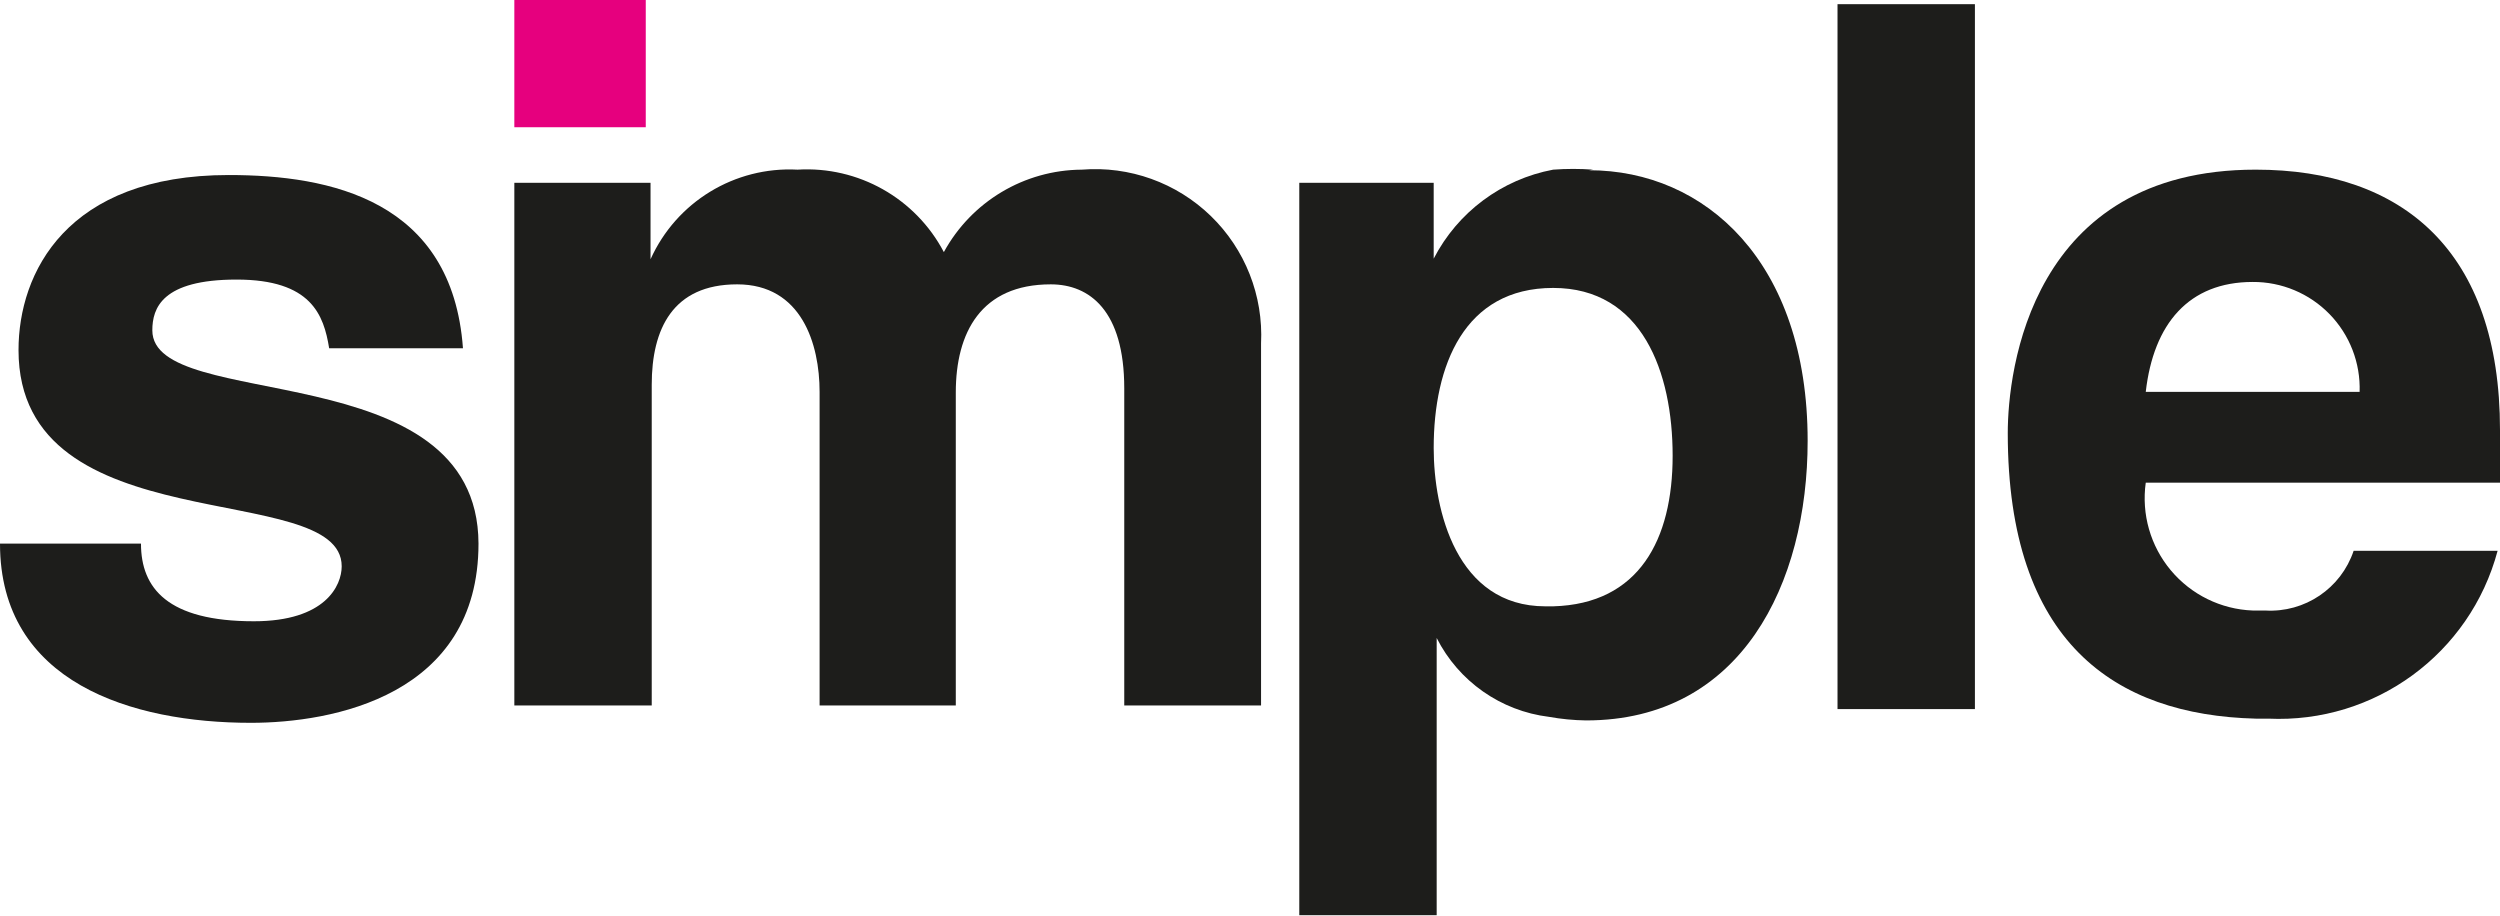
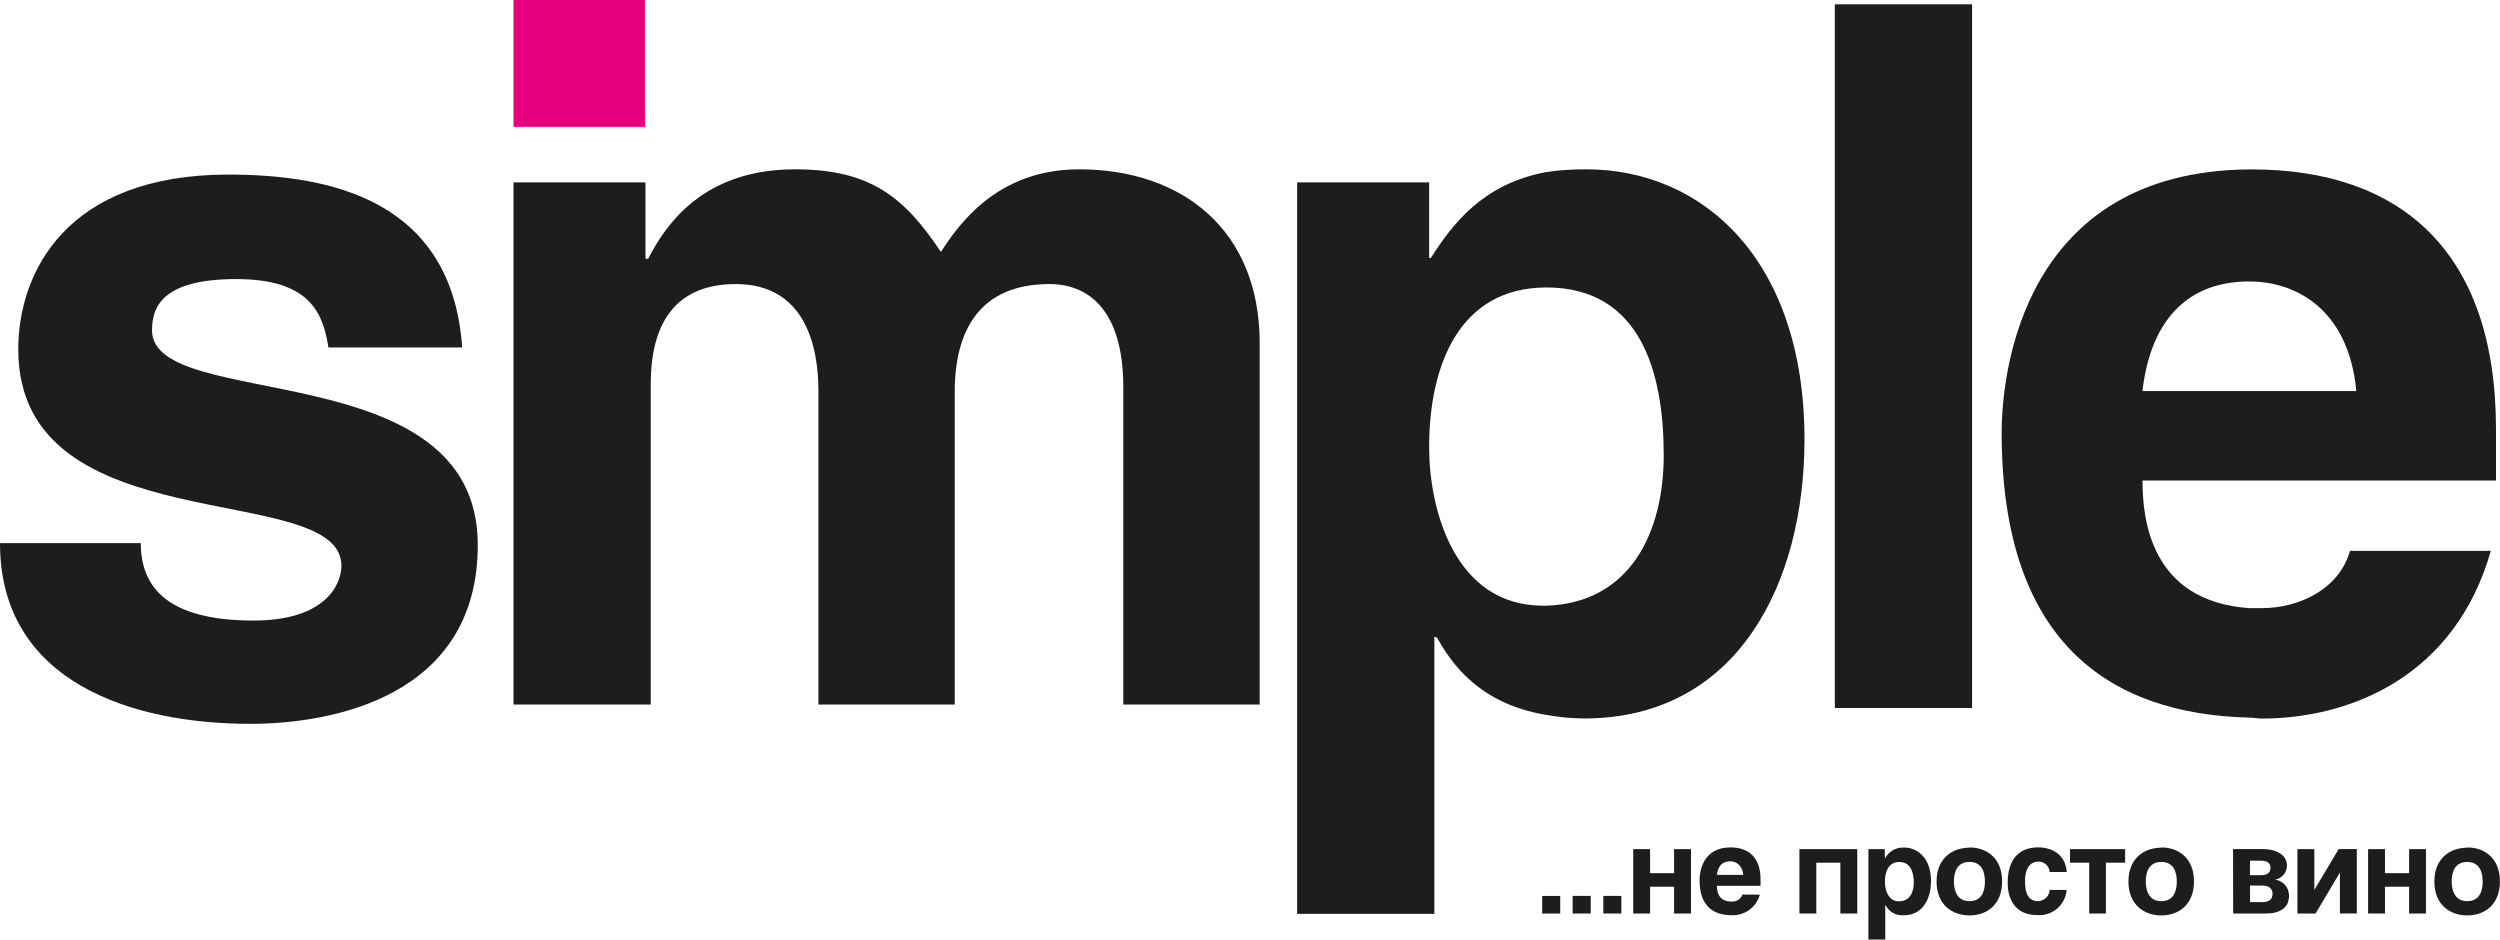
- <svg xmlns="http://www.w3.org/2000/svg" viewBox="0 0 41.85 15.32">
+ <svg xmlns="http://www.w3.org/2000/svg" viewBox="0 0 536.58 201.62">
  <defs>
-     <style>
-       .cls-1 {
-         fill: #e6007e;
-       }
- 
-       .cls-2 {
-         fill: #1d1d1b;
-       }
-     </style>
+     <style>.cls-1{fill:#1d1d1b;}.cls-2{fill:#e6007e;}</style>
  </defs>
  <g id="Слой_2" data-name="Слой 2">
    <g id="Layer_1" data-name="Layer 1">
-       <g>
-         <rect class="cls-1" x="8.61" width="2.2" height="2.13" />
-         <g>
-           <path class="cls-2" d="M37.71,4.72h0A1.78,1.78,0,0,1,39.5,6.56H35.92c.13-1.14.72-1.84,1.79-1.84m4.14,3.34V7.2c0-3-1.63-4.36-4.09-4.36h0c-3.77,0-4.15,3.37-4.15,4.41,0,3.5,1.79,4.72,4.15,4.78l.21,0a3.79,3.79,0,0,0,3.84-2.81H39.4a1.47,1.47,0,0,1-1.48,1h-.21a1.88,1.88,0,0,1-1.79-2.14h5.93Z" />
-           <rect class="cls-2" x="30.76" y="0.07" width="2.3" height="11.8" />
-           <path class="cls-2" d="M25.93,10.15h-.06C24.38,10.15,24,8.54,24,7.5c0-1.38.51-2.68,2-2.68s2,1.41,2,2.81-.56,2.48-2,2.52m.67-7.31a4.55,4.55,0,0,0-.67,0A2.84,2.84,0,0,0,24,4.33h0V3.06H21.75V15.32h2.3V10.68h0A2.44,2.44,0,0,0,25.93,12a3.84,3.84,0,0,0,.62.06c2.6,0,3.71-2.29,3.71-4.68,0-3-1.72-4.53-3.66-4.53" />
-           <path class="cls-2" d="M8.61,3.06v8.75h2.3V6.44c0-.93.35-1.68,1.43-1.68s1.38,1,1.38,1.8v5.25H16V6.57c0-1,.42-1.81,1.59-1.81.65,0,1.23.44,1.23,1.74v5.31h2.29V5.75a2.78,2.78,0,0,0-3-2.91,2.65,2.65,0,0,0-2.31,1.38,2.59,2.59,0,0,0-2.45-1.38,2.55,2.55,0,0,0-2.46,1.5h0V3.06Z" />
-           <path class="cls-2" d="M7.75,5.83c-.18-2.48-2.22-2.9-3.92-2.9C1.11,2.93.31,4.57.31,5.86.31,9.13,5.72,8,5.72,9.48c0,.32-.27.92-1.47.92-1.44,0-1.89-.55-1.89-1.3H0c0,2.33,2.21,3,4.2,3,1.36,0,3.81-.45,3.81-3C8,5.9,2.55,6.92,2.55,5.53c0-.37.16-.85,1.41-.85s1.46.59,1.55,1.15Z" />
-         </g>
-       </g>
+       <path class="cls-1" d="M535.72,103.12v-11c0-38.58-20.87-55.76-52.4-55.76h-.55c-48.3.38-53.15,43.1-53.15,56.52,0,44.75,22.93,60.41,53.15,61.14.92,0,1.68.21,2.6.21,19.21,0,41.6-9.14,49.24-36H504.38c-2.22,8-10.61,12.3-19,12.3h-2.6c-21.26-1.49-22.93-19.18-22.93-27.39h75.88m-53-42.71H483c9.33,0,21.07,5.59,22.74,23.5H459.84C461.51,69.35,469,60.41,482.77,60.41Z" />
+       <rect class="cls-1" x="393.81" y="0.93" width="29.46" height="151.03" />
+       <path class="cls-1" d="M340.49,36.34a57.47,57.47,0,0,0-8.57.58c-13.81,2.6-20.14,11.19-24.82,18.45h-.36V39.15H278.41v157h29.45V136.68l.55.17c3,5.23,8.77,14.17,23.51,16.6a48.88,48.88,0,0,0,8,.76c33.2,0,47.38-29.28,47.38-59.87,0-38.78-22-58-46.82-58M331.92,130h-.75c-19,0-24.43-20.71-24.43-34,0-17.71,6.53-34.3,25.18-34.3,20.13,0,25.17,18.09,25.17,36C357.09,114.12,350,129.39,331.92,130Z" />
+       <path class="cls-1" d="M110.21,39.15V151.21h29.46V82.41c0-11.93,4.48-21.44,18.27-21.44,14.92,0,17.72,13.43,17.72,22.94v67.3h29.26V84.09c0-13.24,5.42-23.12,20.33-23.12,8.4,0,15.85,5.59,15.85,22.17v68.07h29.27V73.65c0-24.42-16.77-37.31-38.77-37.31-17.9,0-26.1,12.32-29.66,17.73-7.82-11.74-15.1-17.73-31.31-17.73-19.78,0-27.79,11.95-31.52,19.22h-.57V39.15Z" />
+       <rect class="cls-2" x="110.21" width="28.22" height="27.22" />
+       <path class="cls-1" d="M99.2,74.58C97,42.88,70.86,37.47,49,37.47,14.17,37.47,3.92,58.54,3.92,75c0,42,69.36,27.79,69.36,46.43,0,4.11-3.54,11.76-18.84,11.76-18.44,0-24.22-7.1-24.22-16.61H0c0,29.84,28.34,38.78,53.71,38.78,17.52,0,48.84-5.78,48.84-38.4,0-41.4-69.92-28.35-69.92-46.06,0-4.85,2-11,18.08-11S69.37,67.5,70.49,74.58Z" />
+       <path class="cls-1" d="M334.87,192.29H331v3.78h3.88Z" />
+       <path class="cls-1" d="M341.42,196.07h-3.88v-3.78h3.88Z" />
+       <path class="cls-1" d="M348,196.07h-3.87v-3.78H348Z" />
+       <path class="cls-1" d="M354.16,187.41h5.15v-5.16h3.63v13.82h-3.63v-5.75h-5.15v5.75h-3.62V182.25h3.62Z" />
+       <path class="cls-1" d="M374,192a2.35,2.35,0,0,1-2.34,1.51c-2.94,0-3.16-2.33-3.16-3.39h9.37v-1.36c0-4.75-2.58-6.88-6.47-6.88-6,0-6.62,5.31-6.62,7,0,5.67,3,7.55,6.88,7.55a6,6,0,0,0,6.06-4.42Zm-5.5-4.23c.2-1.81,1.13-2.91,2.85-2.91,1.16,0,2.59.7,2.8,2.91Z" />
+       <path class="cls-1" d="M398.63,182.25v13.82H395V185.16h-5.16v10.91h-3.63V182.25Z" />
+       <path class="cls-1" d="M404.56,189.27c0,1.64.66,4.18,3,4.18s3.2-1.92,3.2-4-.61-4.44-3.1-4.44C405.35,185,404.56,187.08,404.56,189.27Zm0-5h0a4.4,4.4,0,0,1,4.12-2.36c3,0,5.78,2.39,5.78,7.17,0,3.77-1.74,7.37-5.86,7.37a4,4,0,0,1-3.88-2.14l-.08,0v7.35h-3.62V182.25h3.5Z" />
+       <path class="cls-1" d="M422.72,185c2.8,0,3.31,2.44,3.31,4.21s-.51,4.21-3.31,4.21-3.35-2.46-3.35-4.24S419.91,185,422.72,185Zm0-3.06c-3.7,0-7.07,2.29-7.07,7.27s3.37,7.27,7.07,7.27,7-2.3,7-7.3S426.41,181.89,422.72,181.89Z" />
+       <path class="cls-1" d="M439.93,191a2.57,2.57,0,0,1-2.49,2.42c-2.76,0-2.8-3-2.8-4.49,0-1.73.59-4,2.87-4a2.39,2.39,0,0,1,2.42,2.23h3.67c-.34-4.29-3.9-5.29-6.09-5.29-4.68,0-6.6,3.18-6.6,7.65,0,2.91,1.19,6.89,6.37,6.89a5.89,5.89,0,0,0,6.29-5.4Z" />
+       <path class="cls-1" d="M452,196.07V185.16h4.12v-2.91H444.29v2.91h4.12v10.91Z" />
+       <path class="cls-1" d="M463.9,185c2.79,0,3.31,2.44,3.31,4.21s-.52,4.21-3.31,4.21-3.35-2.46-3.35-4.24S461.1,185,463.9,185Zm0-3.06c-3.7,0-7.07,2.29-7.07,7.27s3.37,7.27,7.07,7.27,7-2.3,7-7.3S467.59,181.89,463.9,181.89Z" />
+       <path class="cls-1" d="M482.93,184.73h2.39c1.2,0,2,.43,2,1.55s-.85,1.57-2.05,1.57h-2.37Zm-3.62,11.34h6.93c3.14,0,5.05-1.21,5.05-3.78a3.42,3.42,0,0,0-3-3.49,3.08,3.08,0,0,0,2.57-3c0-2.32-2.26-3.57-5.33-3.57h-6.25Zm3.62-6h2.63c1.33,0,2.2.57,2.2,1.78s-.83,1.77-2.16,1.77h-2.67Z" />
+       <path class="cls-1" d="M496.73,191l5.23-8.76h3.89v13.82h-3.63v-8.79L497,196.07H493.1V182.25h3.63Z" />
+       <path class="cls-1" d="M511.89,187.41h5.18v-5.16h3.62v13.82h-3.62v-5.75h-5.18v5.75h-3.62V182.25h3.62Z" />
+       <path class="cls-1" d="M529.56,185c2.78,0,3.3,2.44,3.3,4.21s-.52,4.21-3.3,4.21-3.35-2.46-3.35-4.24S526.74,185,529.56,185Zm0-3.06c-3.71,0-7.07,2.29-7.07,7.27s3.36,7.27,7.07,7.27,7-2.3,7-7.3S533.25,181.89,529.56,181.89Z" />
    </g>
  </g>
</svg>
